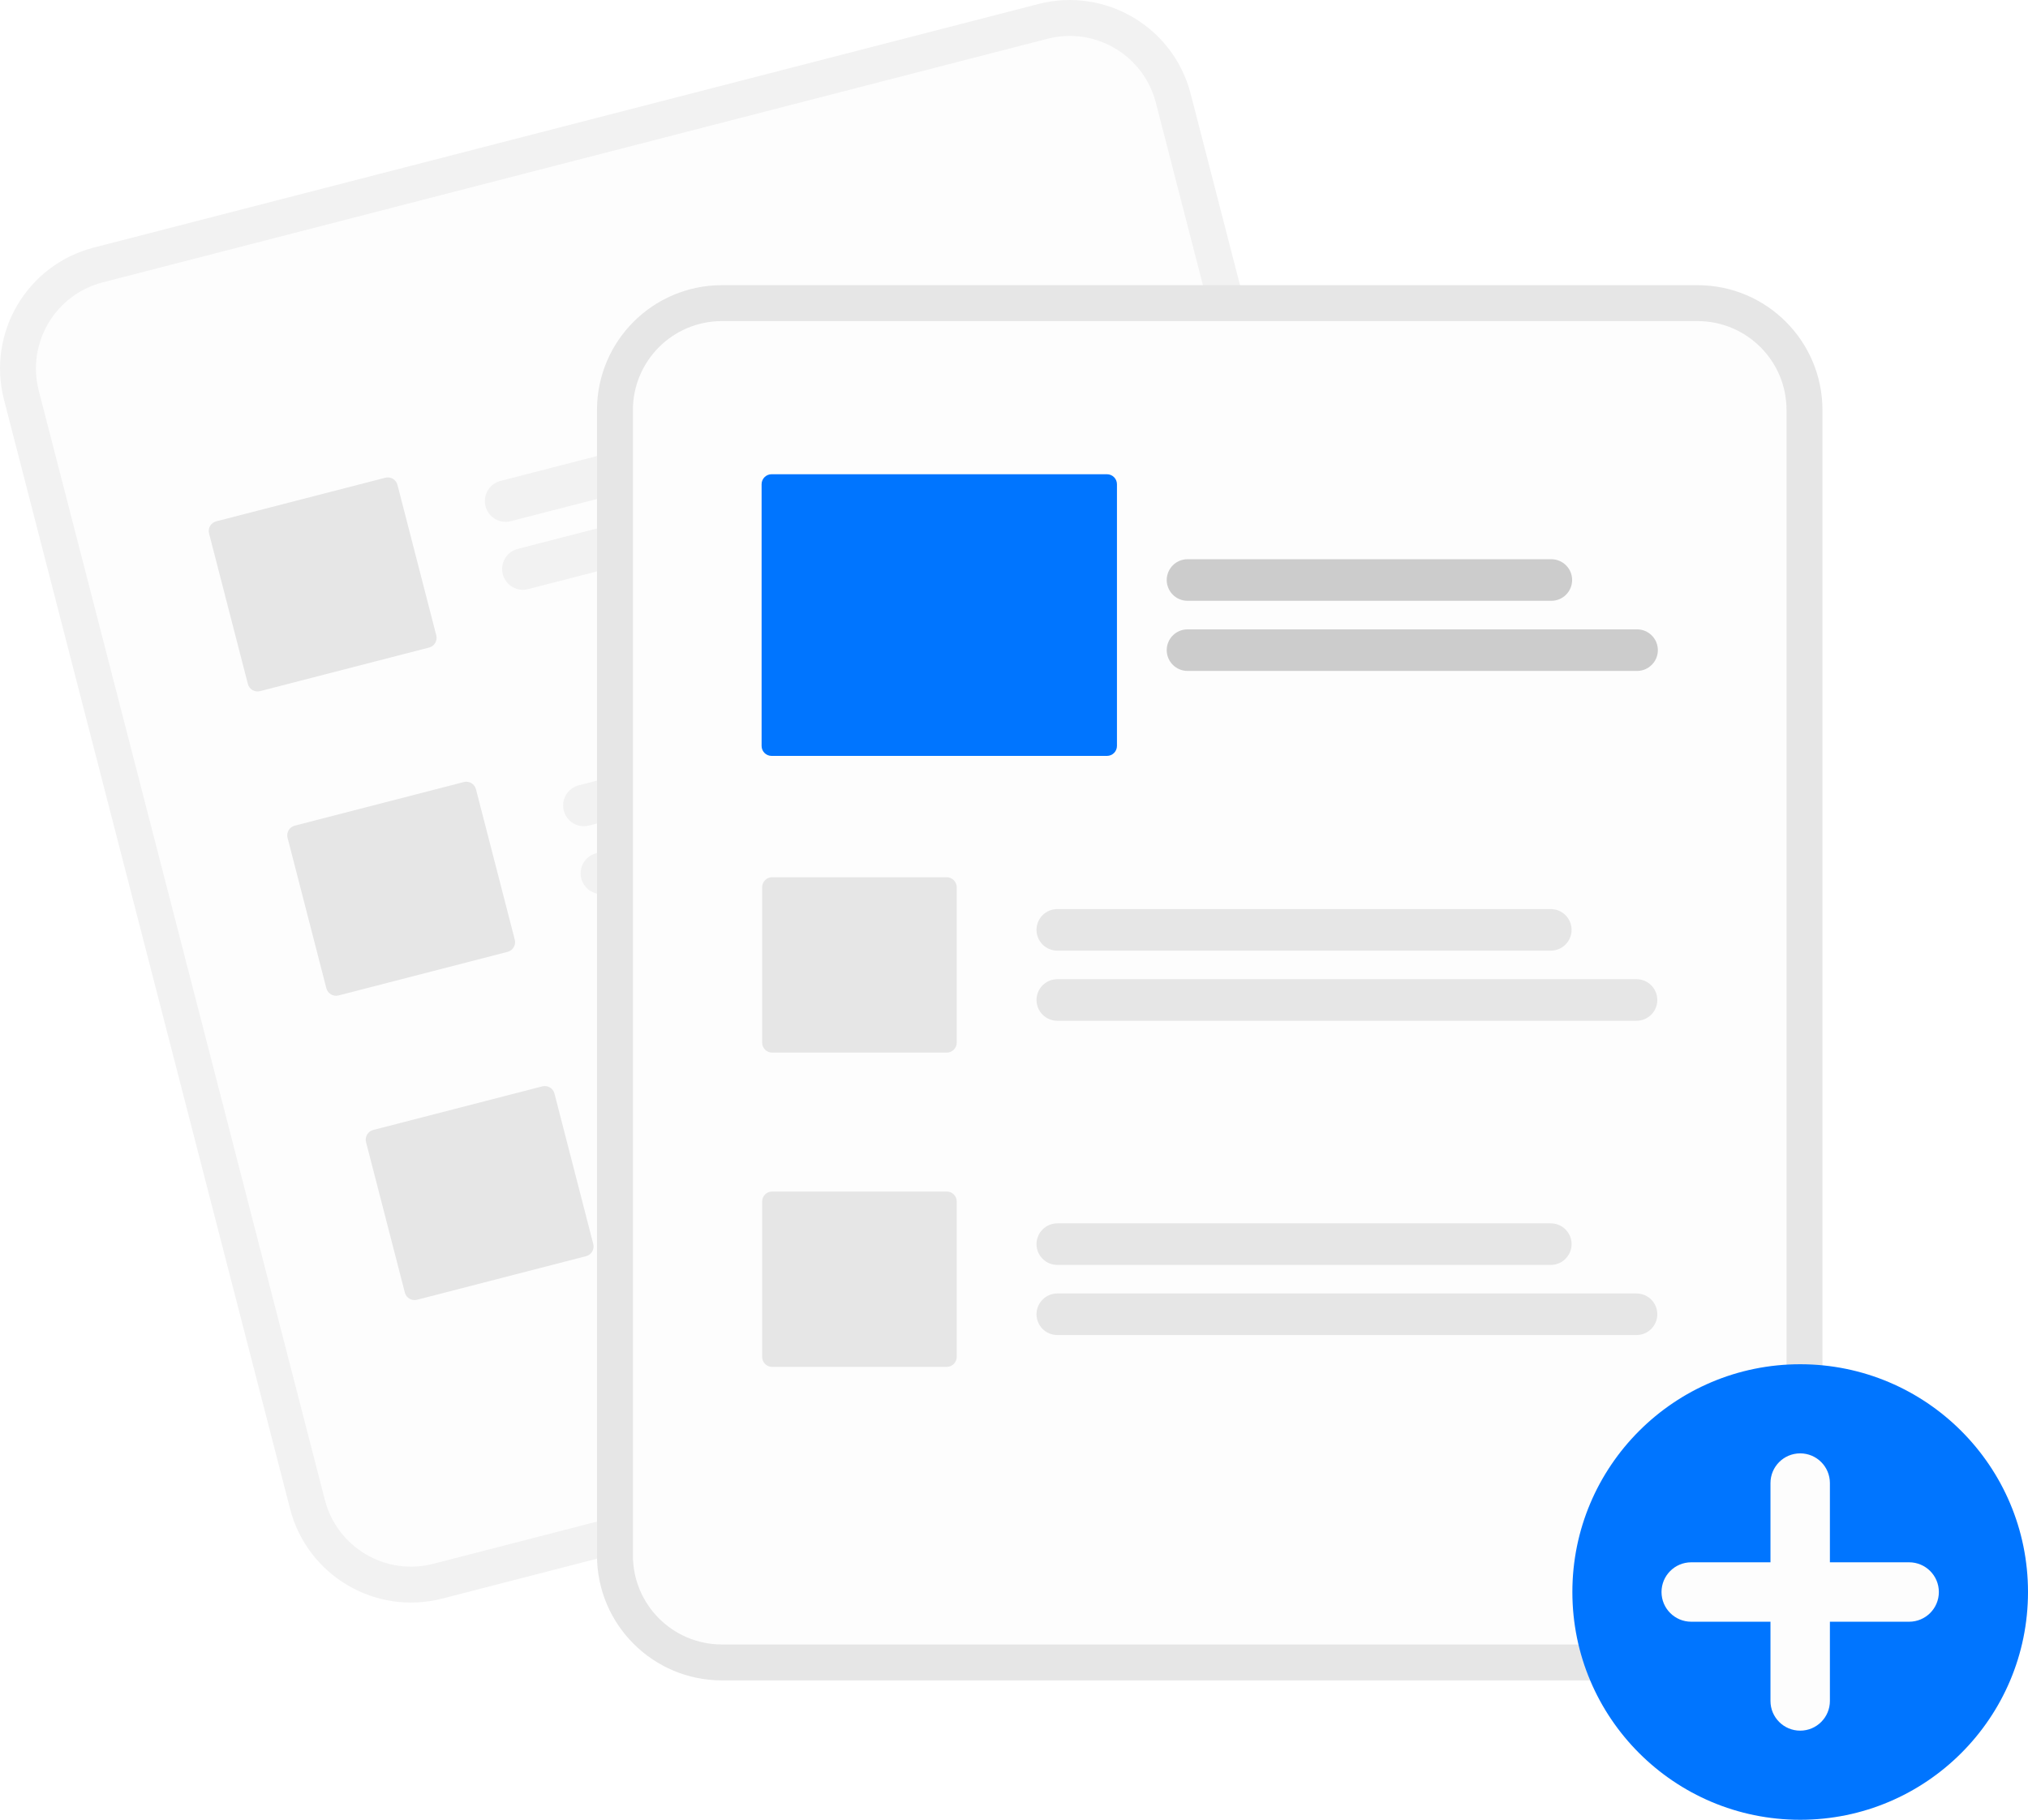
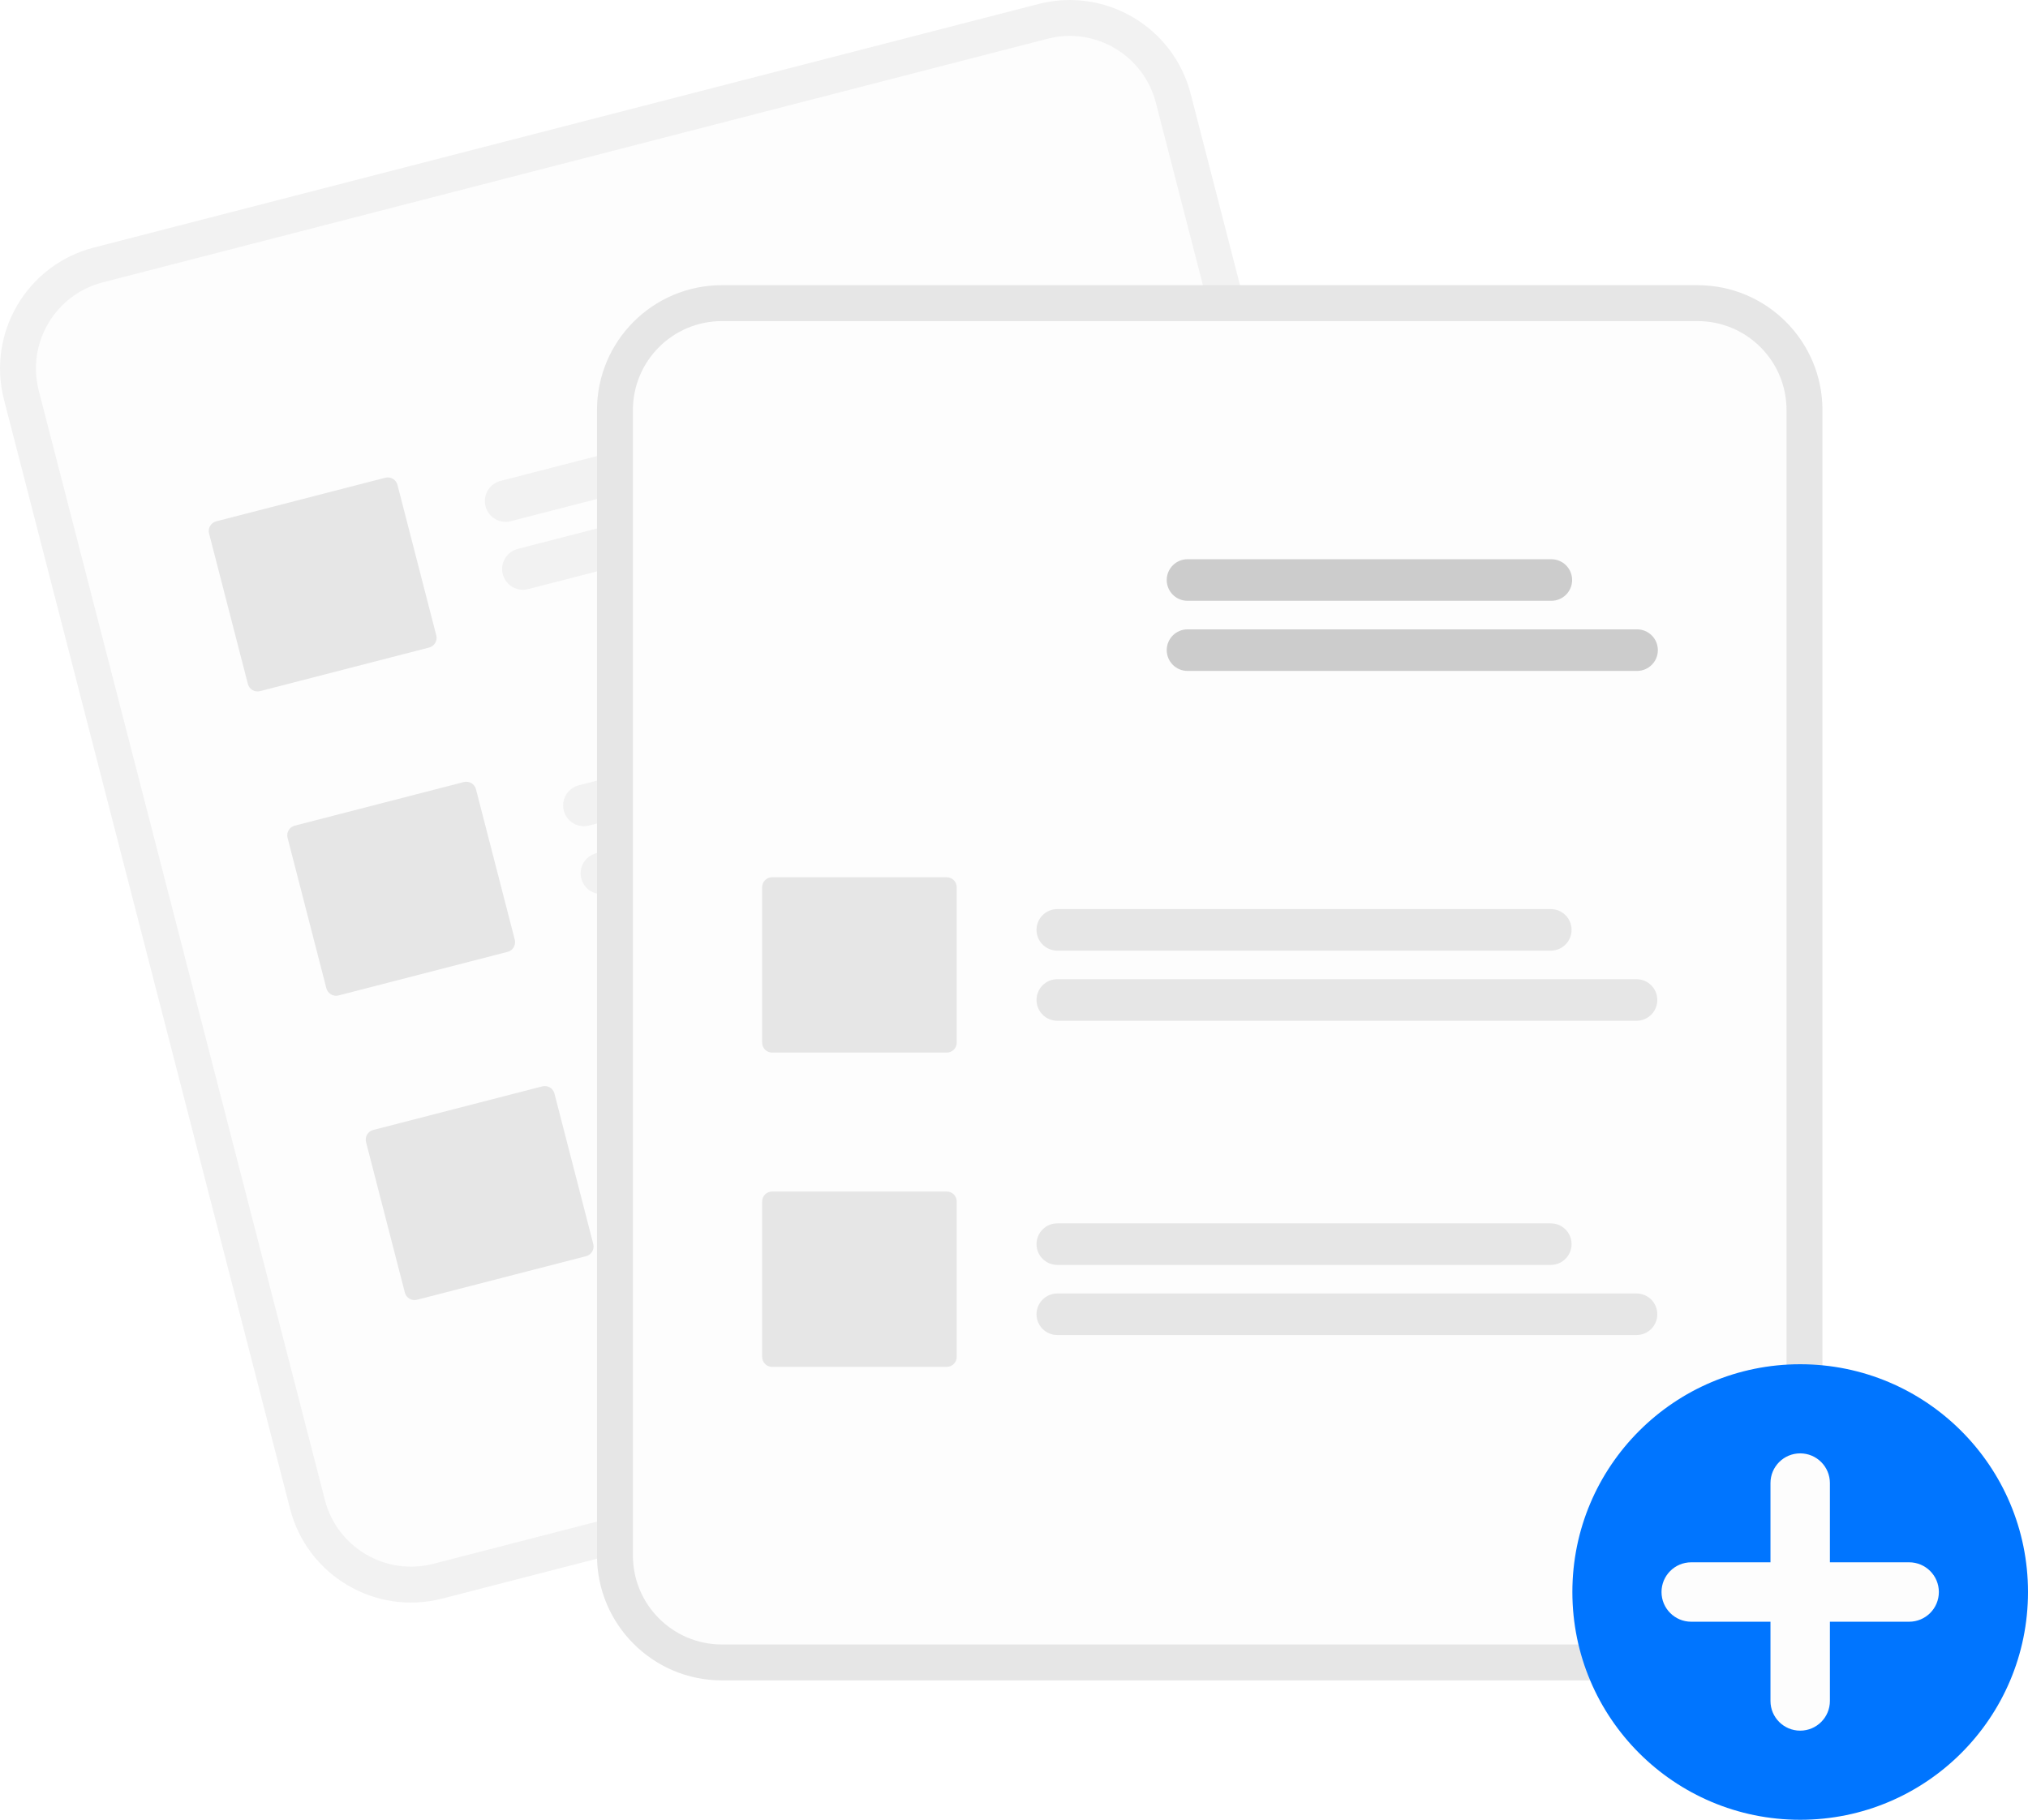
<svg xmlns="http://www.w3.org/2000/svg" width="782.044" height="701.88" viewBox="0 0 782.044 701.88" role="img" artist="Katerina Limpitsouni" source="https://undraw.co/">
  <path d="M609.488,100.59l-25.446,6.562L270.537,187.999,245.091,194.561A48.179,48.179,0,0,0,210.508,253.179L320.849,681.056a48.179,48.179,0,0,0,58.618,34.583l.066-.017,364.265-93.937.066-.017a48.179,48.179,0,0,0,34.583-58.618l-110.341-427.877A48.179,48.179,0,0,0,609.488,100.59Z" transform="translate(-208.9778 -99.05999)" fill="#f2f2f2" />
  <path d="M612.948,114.005l-30.139,7.772L278.69,200.204l-30.139,7.772a34.309,34.309,0,0,0-24.628,41.743l110.341,427.877a34.309,34.309,0,0,0,41.743,24.627l.066-.017,364.265-93.937.066-.017a34.309,34.309,0,0,0,24.627-41.743l-110.341-427.877A34.309,34.309,0,0,0,612.948,114.005Z" transform="translate(-208.9778 -99.05999)" fill="#fdfdfd" />
  <path d="M590.19,252.563,405.917,300.084a8.014,8.014,0,0,1-4.002-15.52l184.273-47.52A8.014,8.014,0,0,1,590.19,252.563Z" transform="translate(-208.9778 -99.05999)" fill="#f2f2f2" />
  <path d="M628.955,270.499,412.671,326.274a8.014,8.014,0,1,1-4.002-15.52l216.284-55.775a8.014,8.014,0,0,1,4.002,15.52Z" transform="translate(-208.9778 -99.05999)" fill="#f2f2f2" />
  <path d="M620.458,369.937l-184.273,47.52a8.014,8.014,0,1,1-4.002-15.52l184.273-47.52a8.014,8.014,0,1,1,4.002,15.52Z" transform="translate(-208.9778 -99.05999)" fill="#f2f2f2" />
  <path d="M659.223,387.873l-216.284,55.775a8.014,8.014,0,1,1-4.002-15.52l216.284-55.775a8.014,8.014,0,0,1,4.002,15.52Z" transform="translate(-208.9778 -99.05999)" fill="#f2f2f2" />
  <path d="M650.727,487.31l-184.273,47.52a8.014,8.014,0,0,1-4.002-15.52l184.273-47.52a8.014,8.014,0,0,1,4.002,15.52Z" transform="translate(-208.9778 -99.05999)" fill="#f2f2f2" />
  <path d="M689.492,505.246l-216.284,55.775a8.014,8.014,0,1,1-4.002-15.52l216.284-55.775a8.014,8.014,0,0,1,4.002,15.52Z" transform="translate(-208.9778 -99.05999)" fill="#f2f2f2" />
  <path d="M374.459,348.809l-65.212,16.817a3.847,3.847,0,0,1-4.681-2.761L289.596,304.816a3.847,3.847,0,0,1,2.761-4.681l65.212-16.817a3.847,3.847,0,0,1,4.681,2.761l14.969,58.048A3.847,3.847,0,0,1,374.459,348.809Z" transform="translate(-208.9778 -99.05999)" fill="#e6e6e6" />
  <path d="M404.727,466.182l-65.212,16.817a3.847,3.847,0,0,1-4.681-2.761l-14.969-58.048A3.847,3.847,0,0,1,322.626,417.509l65.212-16.817a3.847,3.847,0,0,1,4.681,2.761l14.969,58.048A3.847,3.847,0,0,1,404.727,466.182Z" transform="translate(-208.9778 -99.05999)" fill="#e6e6e6" />
  <path d="M434.995,583.556l-65.212,16.817a3.847,3.847,0,0,1-4.681-2.761l-14.969-58.048a3.847,3.847,0,0,1,2.761-4.681l65.212-16.817a3.847,3.847,0,0,1,4.681,2.761l14.969,58.048A3.847,3.847,0,0,1,434.995,583.556Z" transform="translate(-208.9778 -99.05999)" fill="#e6e6e6" />
  <path d="M863.636,209.052H487.318a48.179,48.179,0,0,0-48.125,48.125V699.053a48.179,48.179,0,0,0,48.125,48.125H863.636a48.179,48.179,0,0,0,48.125-48.125V257.177A48.179,48.179,0,0,0,863.636,209.052Z" transform="translate(-208.9778 -99.05999)" fill="#e6e6e6" />
  <path d="M863.637,222.906H487.318a34.309,34.309,0,0,0-34.271,34.271V699.053a34.309,34.309,0,0,0,34.271,34.271H863.637a34.309,34.309,0,0,0,34.271-34.271V257.177A34.309,34.309,0,0,0,863.637,222.906Z" transform="translate(-208.9778 -99.05999)" fill="#fdfdfd" />
  <circle cx="694.194" cy="614.03" r="87.85" fill="#0075ff" />
  <path d="M945.187,701.631H914.631V671.074a11.459,11.459,0,0,0-22.918,0v30.557H861.156a11.459,11.459,0,0,0,0,22.918h30.557V755.105a11.459,11.459,0,1,0,22.918,0V724.548h30.557a11.459,11.459,0,0,0,0-22.918Z" transform="translate(-208.9778 -99.05999)" fill="#fdfdfd" />
  <path d="M807.001,465.716H616.699a8.014,8.014,0,1,1,0-16.028H807.001a8.014,8.014,0,0,1,0,16.028Z" transform="translate(-208.9778 -99.05999)" fill="#e6e6e6" />
  <path d="M840.059,492.763H616.699a8.014,8.014,0,1,1,0-16.028H840.059a8.014,8.014,0,1,1,0,16.028Z" transform="translate(-208.9778 -99.05999)" fill="#e6e6e6" />
  <path d="M807.001,586.929H616.699a8.014,8.014,0,1,1,0-16.028H807.001a8.014,8.014,0,0,1,0,16.028Z" transform="translate(-208.9778 -99.05999)" fill="#e6e6e6" />
  <path d="M840.059,613.977H616.699a8.014,8.014,0,1,1,0-16.028H840.059a8.014,8.014,0,1,1,0,16.028Z" transform="translate(-208.9778 -99.05999)" fill="#e6e6e6" />
  <path d="M574.07,505.042H506.724a3.847,3.847,0,0,1-3.843-3.843V441.252a3.847,3.847,0,0,1,3.843-3.843h67.346a3.847,3.847,0,0,1,3.843,3.843v59.947A3.847,3.847,0,0,1,574.07,505.042Z" transform="translate(-208.9778 -99.05999)" fill="#e6e6e6" />
  <path d="M574.07,626.255H506.724a3.847,3.847,0,0,1-3.843-3.843V562.465a3.847,3.847,0,0,1,3.843-3.843h67.346a3.847,3.847,0,0,1,3.843,3.843v59.947A3.847,3.847,0,0,1,574.07,626.255Z" transform="translate(-208.9778 -99.05999)" fill="#e6e6e6" />
  <path d="M807.212,330.781H666.91a8.014,8.014,0,0,1,0-16.028H807.212a8.014,8.014,0,0,1,0,16.028Z" transform="translate(-208.9778 -99.05999)" fill="#ccc" />
  <path d="M840.27,357.829H666.91a8.014,8.014,0,1,1,0-16.028h173.36a8.014,8.014,0,0,1,0,16.028Z" transform="translate(-208.9778 -99.05999)" fill="#ccc" />
-   <path d="M635.859,390.607H506.513a3.847,3.847,0,0,1-3.843-3.843V285.817a3.847,3.847,0,0,1,3.843-3.843H635.859a3.847,3.847,0,0,1,3.843,3.843V386.764A3.847,3.847,0,0,1,635.859,390.607Z" transform="translate(-208.9778 -99.05999)" fill="#0075ff" />
</svg>
